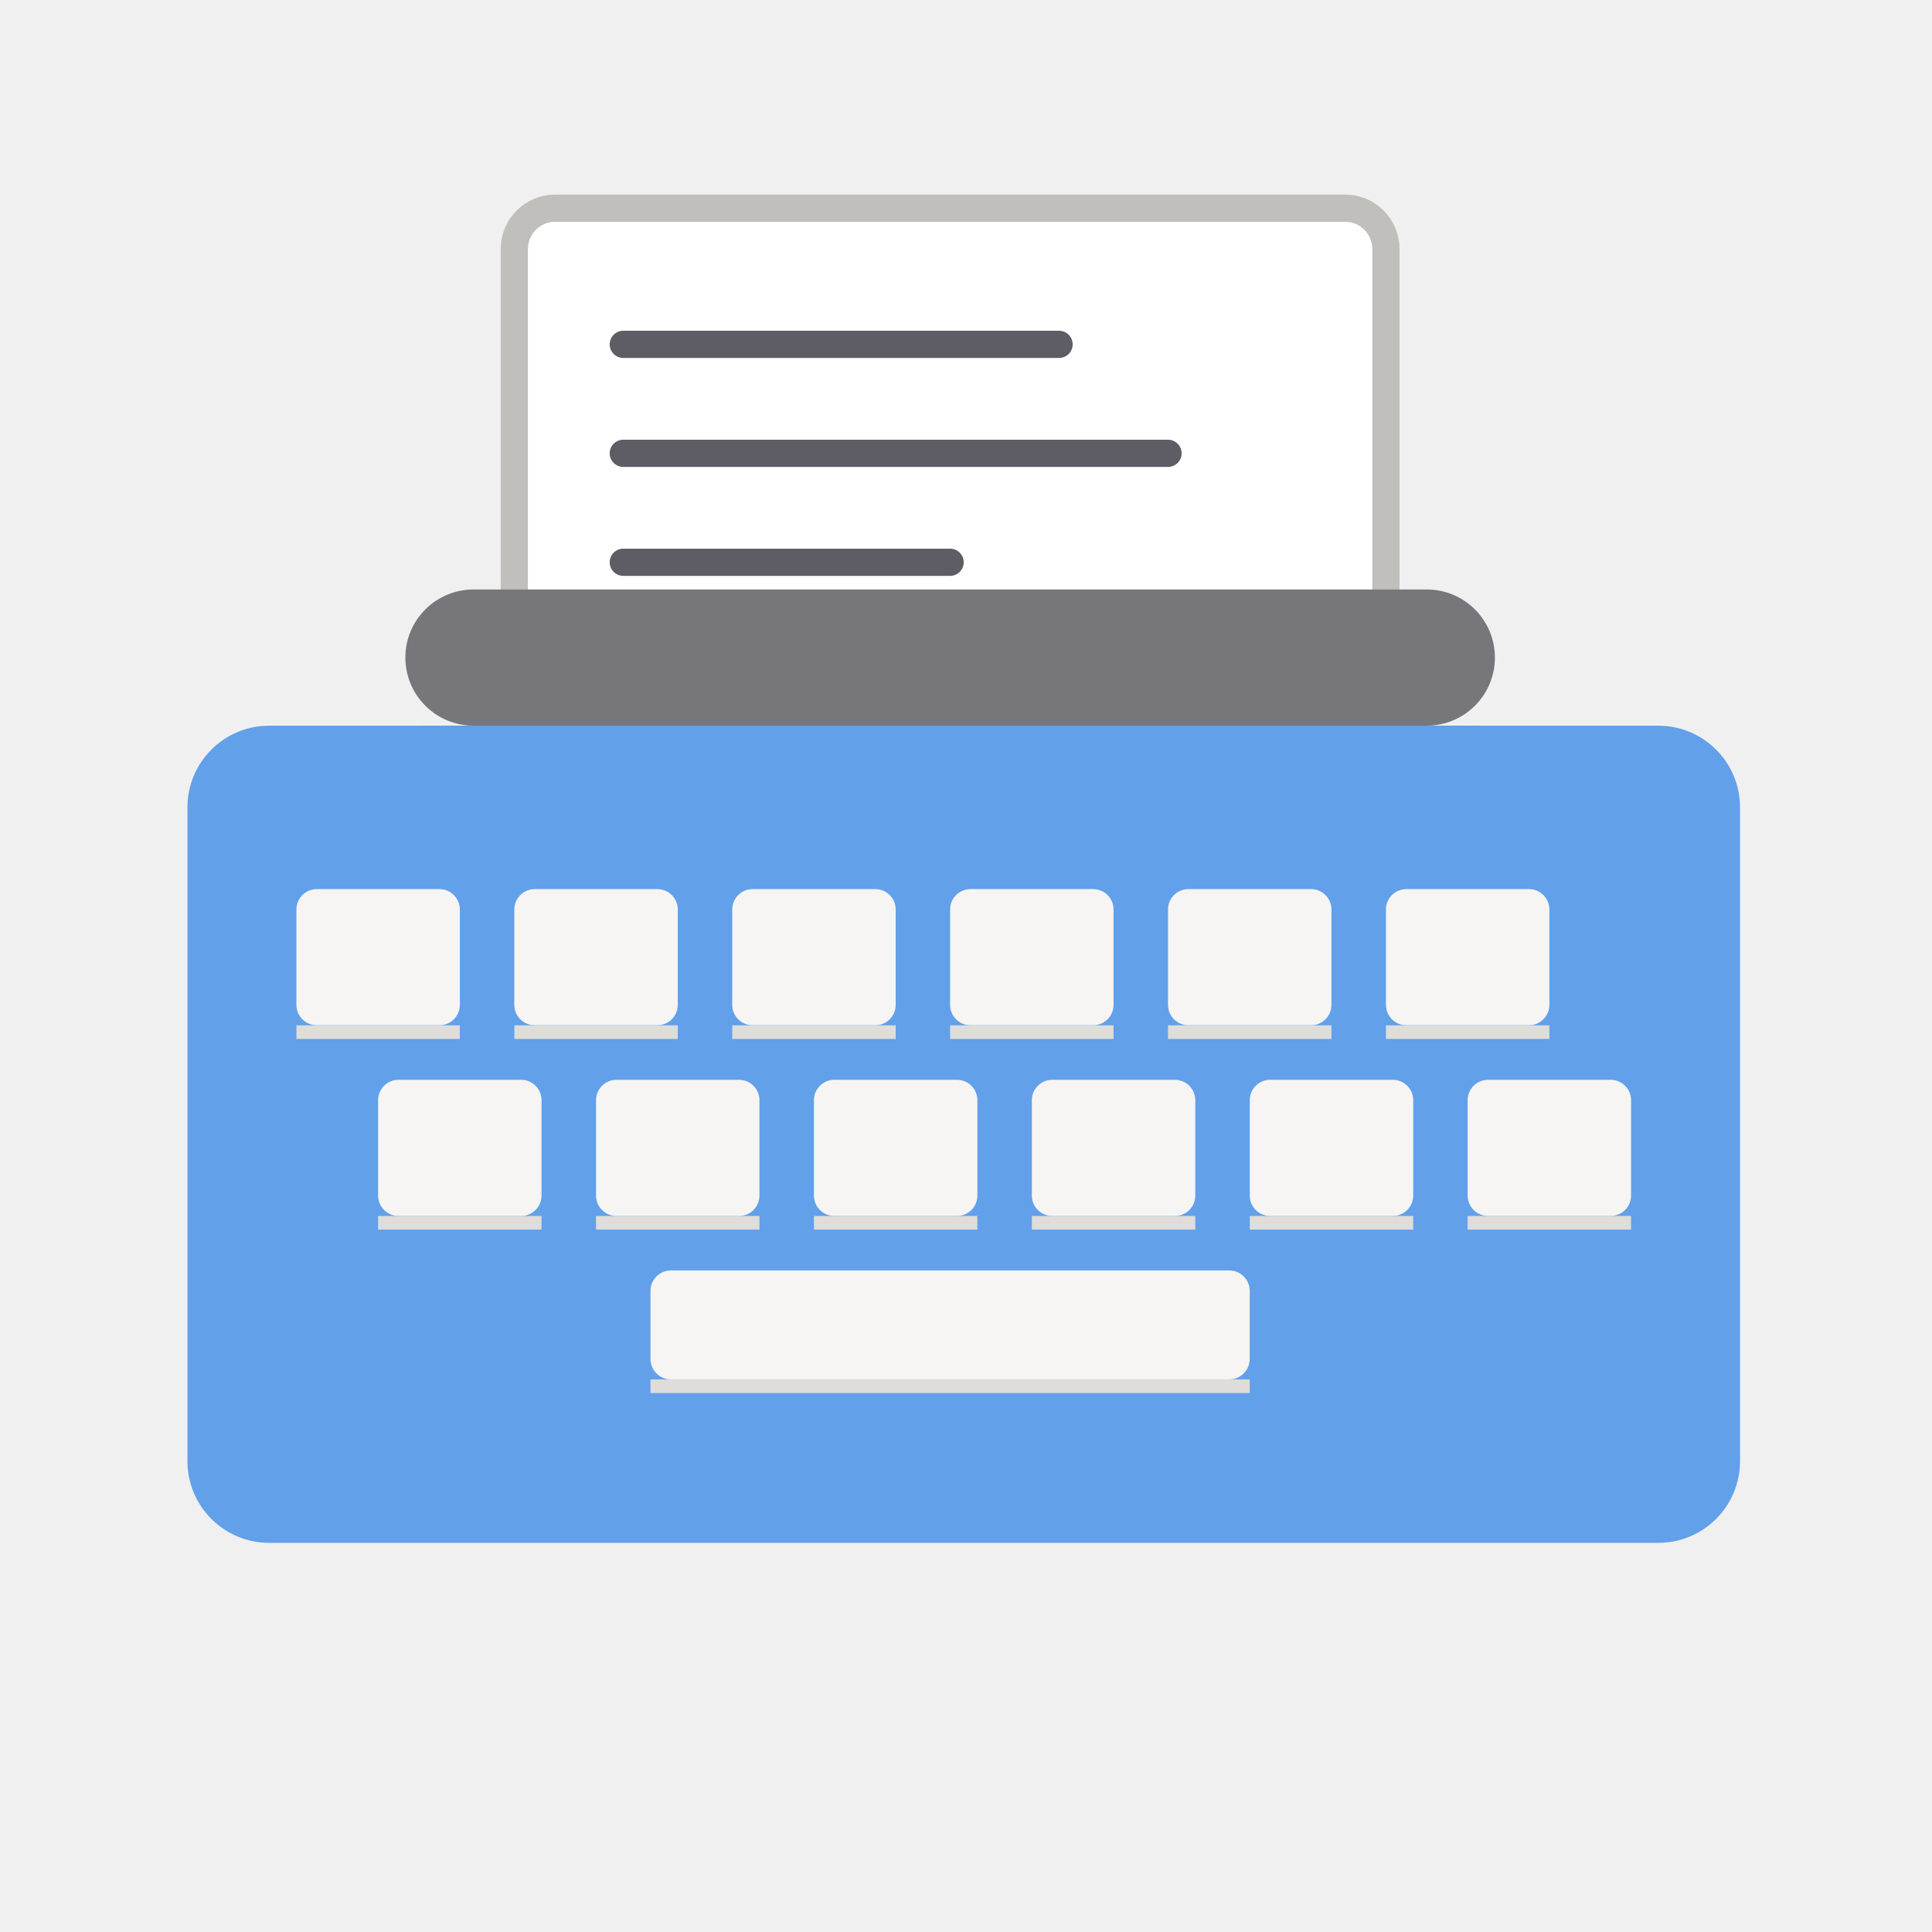
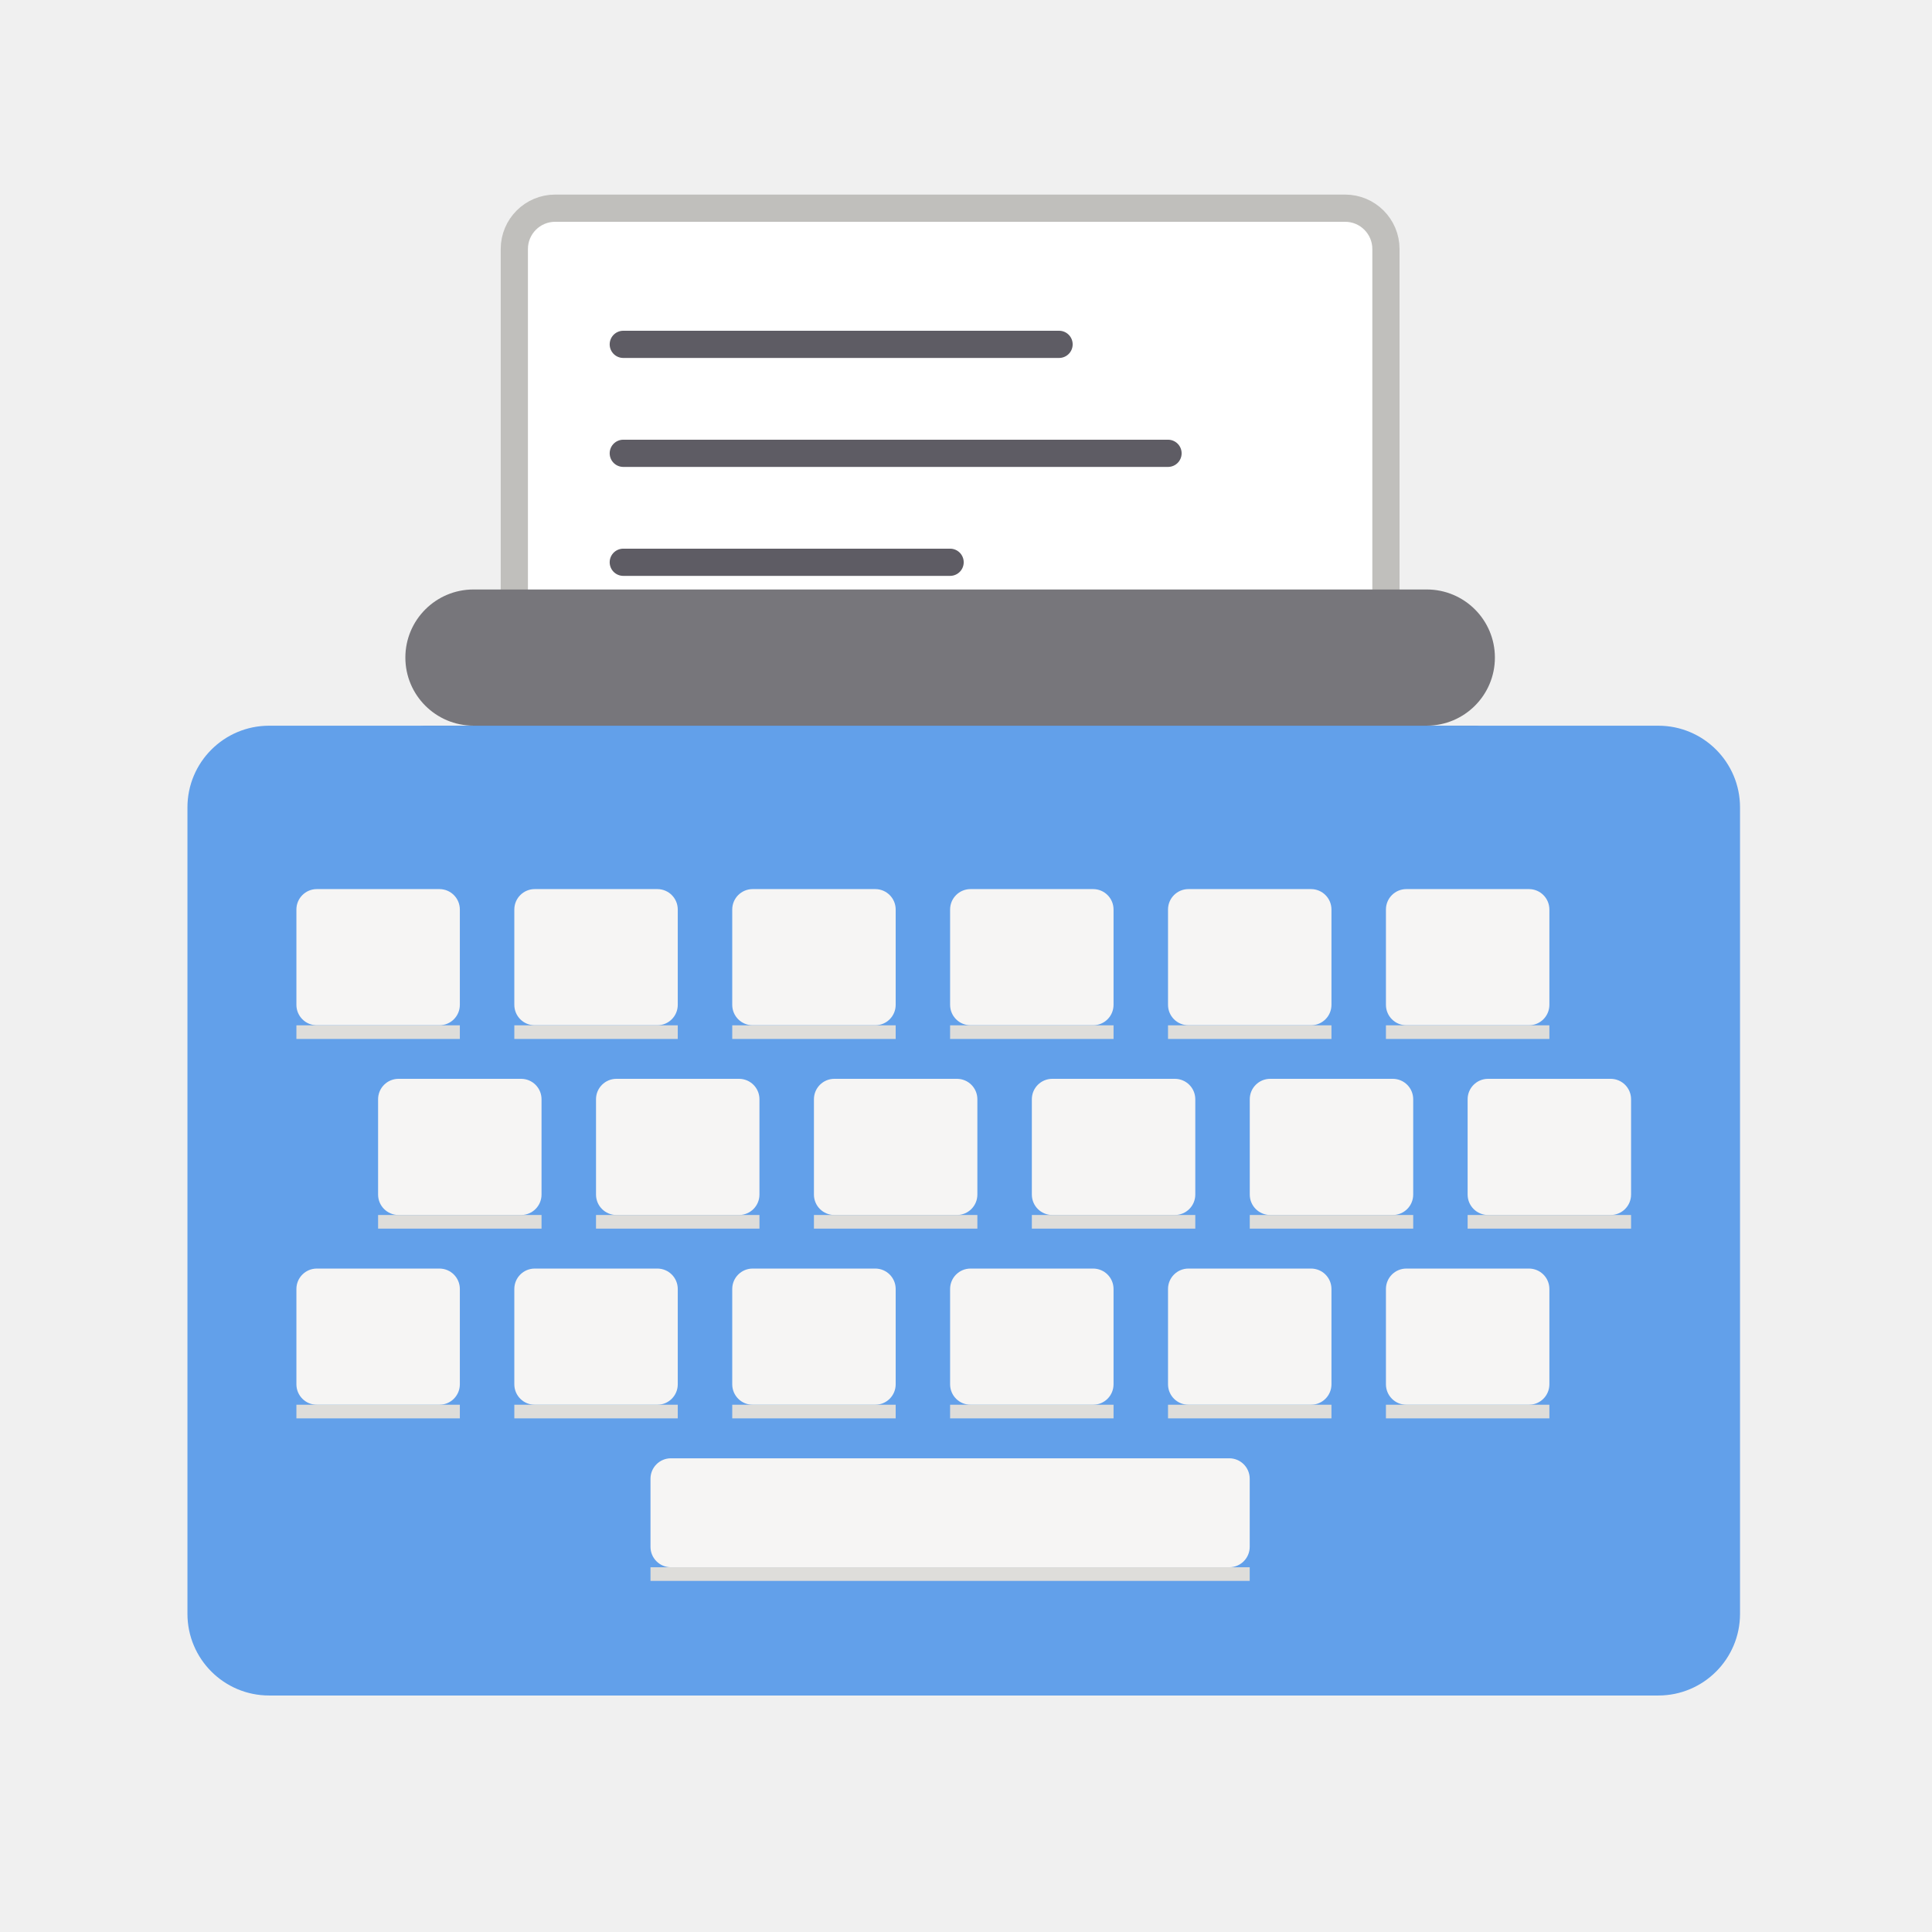
<svg xmlns="http://www.w3.org/2000/svg" width="128" height="128" viewBox="0 0 33.867 33.867" version="1.1" id="svg1">
  <defs id="defs1" />
  <g id="layer1" transform="translate(-32.27917,-138.6417)">
    <rect x="41.295" y="142.291" width="15.279" height="7.64" rx="0.716" fill="#ffffff" stroke="#c0bfbc" stroke-width="0.477" id="rect1" />
    <line x1="43.205" y1="144.678" x2="50.844" y2="144.678" stroke="#5e5c64" stroke-width="0.477" stroke-linecap="round" id="line1" />
    <line x1="43.205" y1="146.588" x2="52.754" y2="146.588" stroke="#5e5c64" stroke-width="0.477" stroke-linecap="round" id="line2" />
    <line x1="43.205" y1="148.498" x2="48.934" y2="148.498" stroke="#5e5c64" stroke-width="0.477" stroke-linecap="round" id="line3" />
    <rect x="39.385" y="148.975" width="19.099" height="2.387" rx="1.194" fill="#77767b" id="rect3" style="stroke-width:0.239" />
    <rect x="39.385" y="151.363" width="19.099" height="0.716" rx="0.358" fill="#5e5c64" id="rect4" style="stroke-width:0.239" />
-     <rect x="35.565" y="151.363" width="27.216" height="14.324" rx="1.432" fill="#62a0ea" id="rect5" style="stroke-width:0.239" />
+     <rect x="35.565" y="151.363" width="27.216" height="17.0" rx="1.432" fill="#62a0ea" id="rect5" style="stroke-width:0.239" />
    <rect x="37.475" y="154.227" width="2.865" height="2.387" rx="0.358" fill="#f6f5f4" id="rect6" style="stroke-width:0.239" />
    <rect x="37.475" y="156.615" width="2.865" height="0.239" fill="#deddda" id="rect7" style="stroke-width:0.239" />
    <rect x="41.295" y="154.227" width="2.865" height="2.387" rx="0.358" fill="#f6f5f4" id="rect8" style="stroke-width:0.239" />
    <rect x="41.295" y="156.615" width="2.865" height="0.239" fill="#deddda" id="rect9" style="stroke-width:0.239" />
    <rect x="45.115" y="154.227" width="2.865" height="2.387" rx="0.358" fill="#f6f5f4" id="rect10" style="stroke-width:0.239" />
    <rect x="45.115" y="156.615" width="2.865" height="0.239" fill="#deddda" id="rect11" style="stroke-width:0.239" />
    <rect x="48.934" y="154.227" width="2.865" height="2.387" rx="0.358" fill="#f6f5f4" id="rect12" style="stroke-width:0.239" />
    <rect x="48.934" y="156.615" width="2.865" height="0.239" fill="#deddda" id="rect13" style="stroke-width:0.239" />
    <rect x="52.754" y="154.227" width="2.865" height="2.387" rx="0.358" fill="#f6f5f4" id="rect14" style="stroke-width:0.239" />
    <rect x="52.754" y="156.615" width="2.865" height="0.239" fill="#deddda" id="rect15" style="stroke-width:0.239" />
    <rect x="56.574" y="154.227" width="2.865" height="2.387" rx="0.358" fill="#f6f5f4" id="rect16" style="stroke-width:0.239" />
    <rect x="56.574" y="156.615" width="2.865" height="0.239" fill="#deddda" id="rect17" style="stroke-width:0.239" />
-     <rect x="38.907" y="157.57" width="2.865" height="2.387" rx="0.358" fill="#f6f5f4" id="rect18" style="stroke-width:0.239" />
-     <rect x="38.907" y="159.957" width="2.865" height="0.239" fill="#deddda" id="rect19" style="stroke-width:0.239" />
-     <rect x="42.727" y="157.57" width="2.865" height="2.387" rx="0.358" fill="#f6f5f4" id="rect20" style="stroke-width:0.239" />
-     <rect x="42.727" y="159.957" width="2.865" height="0.239" fill="#deddda" id="rect21" style="stroke-width:0.239" />
-     <rect x="46.547" y="157.57" width="2.865" height="2.387" rx="0.358" fill="#f6f5f4" id="rect22" style="stroke-width:0.239" />
-     <rect x="46.547" y="159.957" width="2.865" height="0.239" fill="#deddda" id="rect23" style="stroke-width:0.239" />
-     <rect x="50.367" y="157.57" width="2.865" height="2.387" rx="0.358" fill="#f6f5f4" id="rect24" style="stroke-width:0.239" />
-     <rect x="50.367" y="159.957" width="2.865" height="0.239" fill="#deddda" id="rect25" style="stroke-width:0.239" />
-     <rect x="54.187" y="157.57" width="2.865" height="2.387" rx="0.358" fill="#f6f5f4" id="rect26" style="stroke-width:0.239" />
-     <rect x="54.187" y="159.957" width="2.865" height="0.239" fill="#deddda" id="rect27" style="stroke-width:0.239" />
-     <rect x="58.006" y="157.57" width="2.865" height="2.387" rx="0.358" fill="#f6f5f4" id="rect28" style="stroke-width:0.239" />
-     <rect x="58.006" y="159.957" width="2.865" height="0.239" fill="#deddda" id="rect29" style="stroke-width:0.239" />
-     <rect x="43.682" y="160.912" width="10.504" height="1.91" rx="0.358" fill="#f6f5f4" id="rect30" style="stroke-width:0.239" />
-     <rect x="43.682" y="162.822" width="10.504" height="0.239" fill="#deddda" id="rect31" style="stroke-width:0.239" />
+     <rect x="38.907" y="157.553" width="2.865" height="2.387" rx="0.358" fill="#f6f5f4" id="rect18" style="stroke-width:0.239" />
+     <rect x="38.907" y="159.94" width="2.865" height="0.239" fill="#deddda" id="rect19" style="stroke-width:0.239" />
+     <rect x="42.727" y="157.553" width="2.865" height="2.387" rx="0.358" fill="#f6f5f4" id="rect20" style="stroke-width:0.239" />
+     <rect x="42.727" y="159.94" width="2.865" height="0.239" fill="#deddda" id="rect21" style="stroke-width:0.239" />
+     <rect x="46.547" y="157.553" width="2.865" height="2.387" rx="0.358" fill="#f6f5f4" id="rect22" style="stroke-width:0.239" />
+     <rect x="46.547" y="159.94" width="2.865" height="0.239" fill="#deddda" id="rect23" style="stroke-width:0.239" />
+     <rect x="50.367" y="157.553" width="2.865" height="2.387" rx="0.358" fill="#f6f5f4" id="rect24" style="stroke-width:0.239" />
+     <rect x="50.367" y="159.94" width="2.865" height="0.239" fill="#deddda" id="rect25" style="stroke-width:0.239" />
+     <rect x="54.187" y="157.553" width="2.865" height="2.387" rx="0.358" fill="#f6f5f4" id="rect26" style="stroke-width:0.239" />
+     <rect x="54.187" y="159.94" width="2.865" height="0.239" fill="#deddda" id="rect27" style="stroke-width:0.239" />
+     <rect x="58.006" y="157.553" width="2.865" height="2.387" rx="0.358" fill="#f6f5f4" id="rect28" style="stroke-width:0.239" />
+     <rect x="58.006" y="159.94" width="2.865" height="0.239" fill="#deddda" id="rect29" style="stroke-width:0.239" />
+     <rect x="37.475" y="160.879" width="2.865" height="2.387" rx="0.358" fill="#f6f5f4" id="rect32" style="stroke-width:0.239" />
+     <rect x="37.475" y="163.266" width="2.865" height="0.239" fill="#deddda" id="rect33" style="stroke-width:0.239" />
+     <rect x="41.295" y="160.879" width="2.865" height="2.387" rx="0.358" fill="#f6f5f4" id="rect34" style="stroke-width:0.239" />
+     <rect x="41.295" y="163.266" width="2.865" height="0.239" fill="#deddda" id="rect35" style="stroke-width:0.239" />
+     <rect x="45.115" y="160.879" width="2.865" height="2.387" rx="0.358" fill="#f6f5f4" id="rect36" style="stroke-width:0.239" />
+     <rect x="45.115" y="163.266" width="2.865" height="0.239" fill="#deddda" id="rect37" style="stroke-width:0.239" />
+     <rect x="48.934" y="160.879" width="2.865" height="2.387" rx="0.358" fill="#f6f5f4" id="rect38" style="stroke-width:0.239" />
+     <rect x="48.934" y="163.266" width="2.865" height="0.239" fill="#deddda" id="rect39" style="stroke-width:0.239" />
+     <rect x="52.754" y="160.879" width="2.865" height="2.387" rx="0.358" fill="#f6f5f4" id="rect40" style="stroke-width:0.239" />
+     <rect x="52.754" y="163.266" width="2.865" height="0.239" fill="#deddda" id="rect41" style="stroke-width:0.239" />
+     <rect x="56.574" y="160.879" width="2.865" height="2.387" rx="0.358" fill="#f6f5f4" id="rect42" style="stroke-width:0.239" />
+     <rect x="56.574" y="163.266" width="2.865" height="0.239" fill="#deddda" id="rect43" style="stroke-width:0.239" />
+     <rect x="43.682" y="164.205" width="10.504" height="1.91" rx="0.358" fill="#f6f5f4" id="rect30" style="stroke-width:0.239" />
+     <rect x="43.682" y="166.115" width="10.504" height="0.239" fill="#deddda" id="rect31" style="stroke-width:0.239" />
  </g>
</svg>
